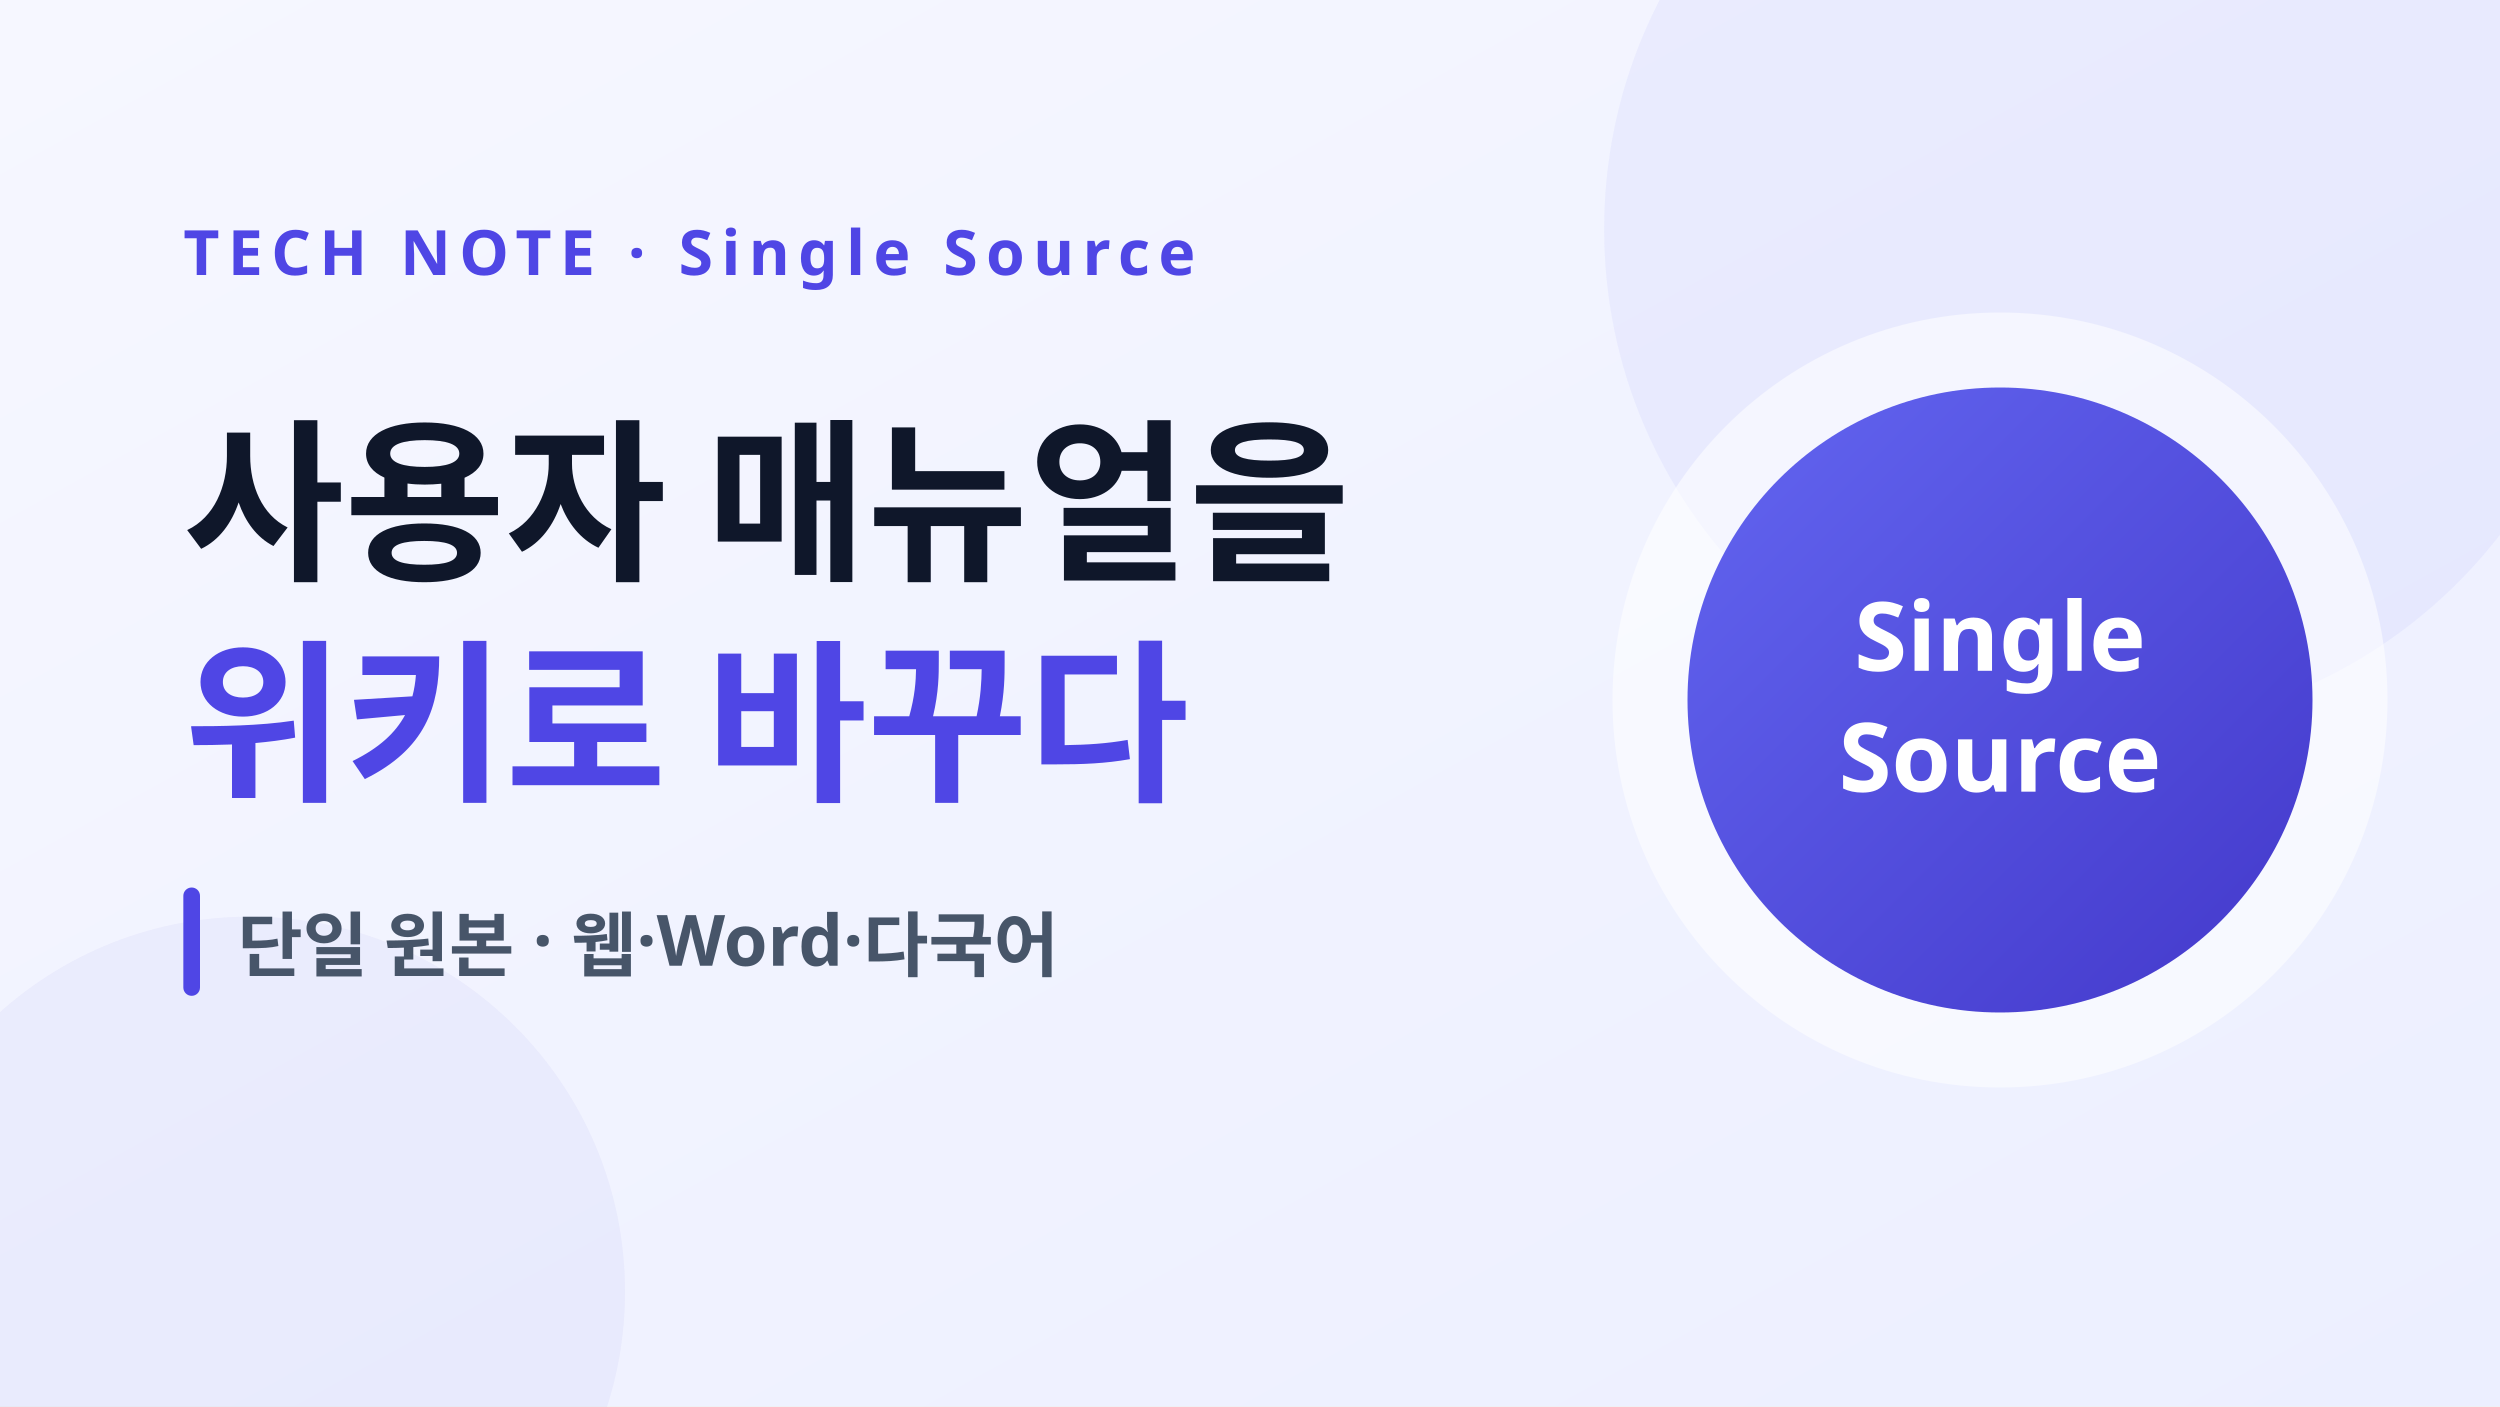
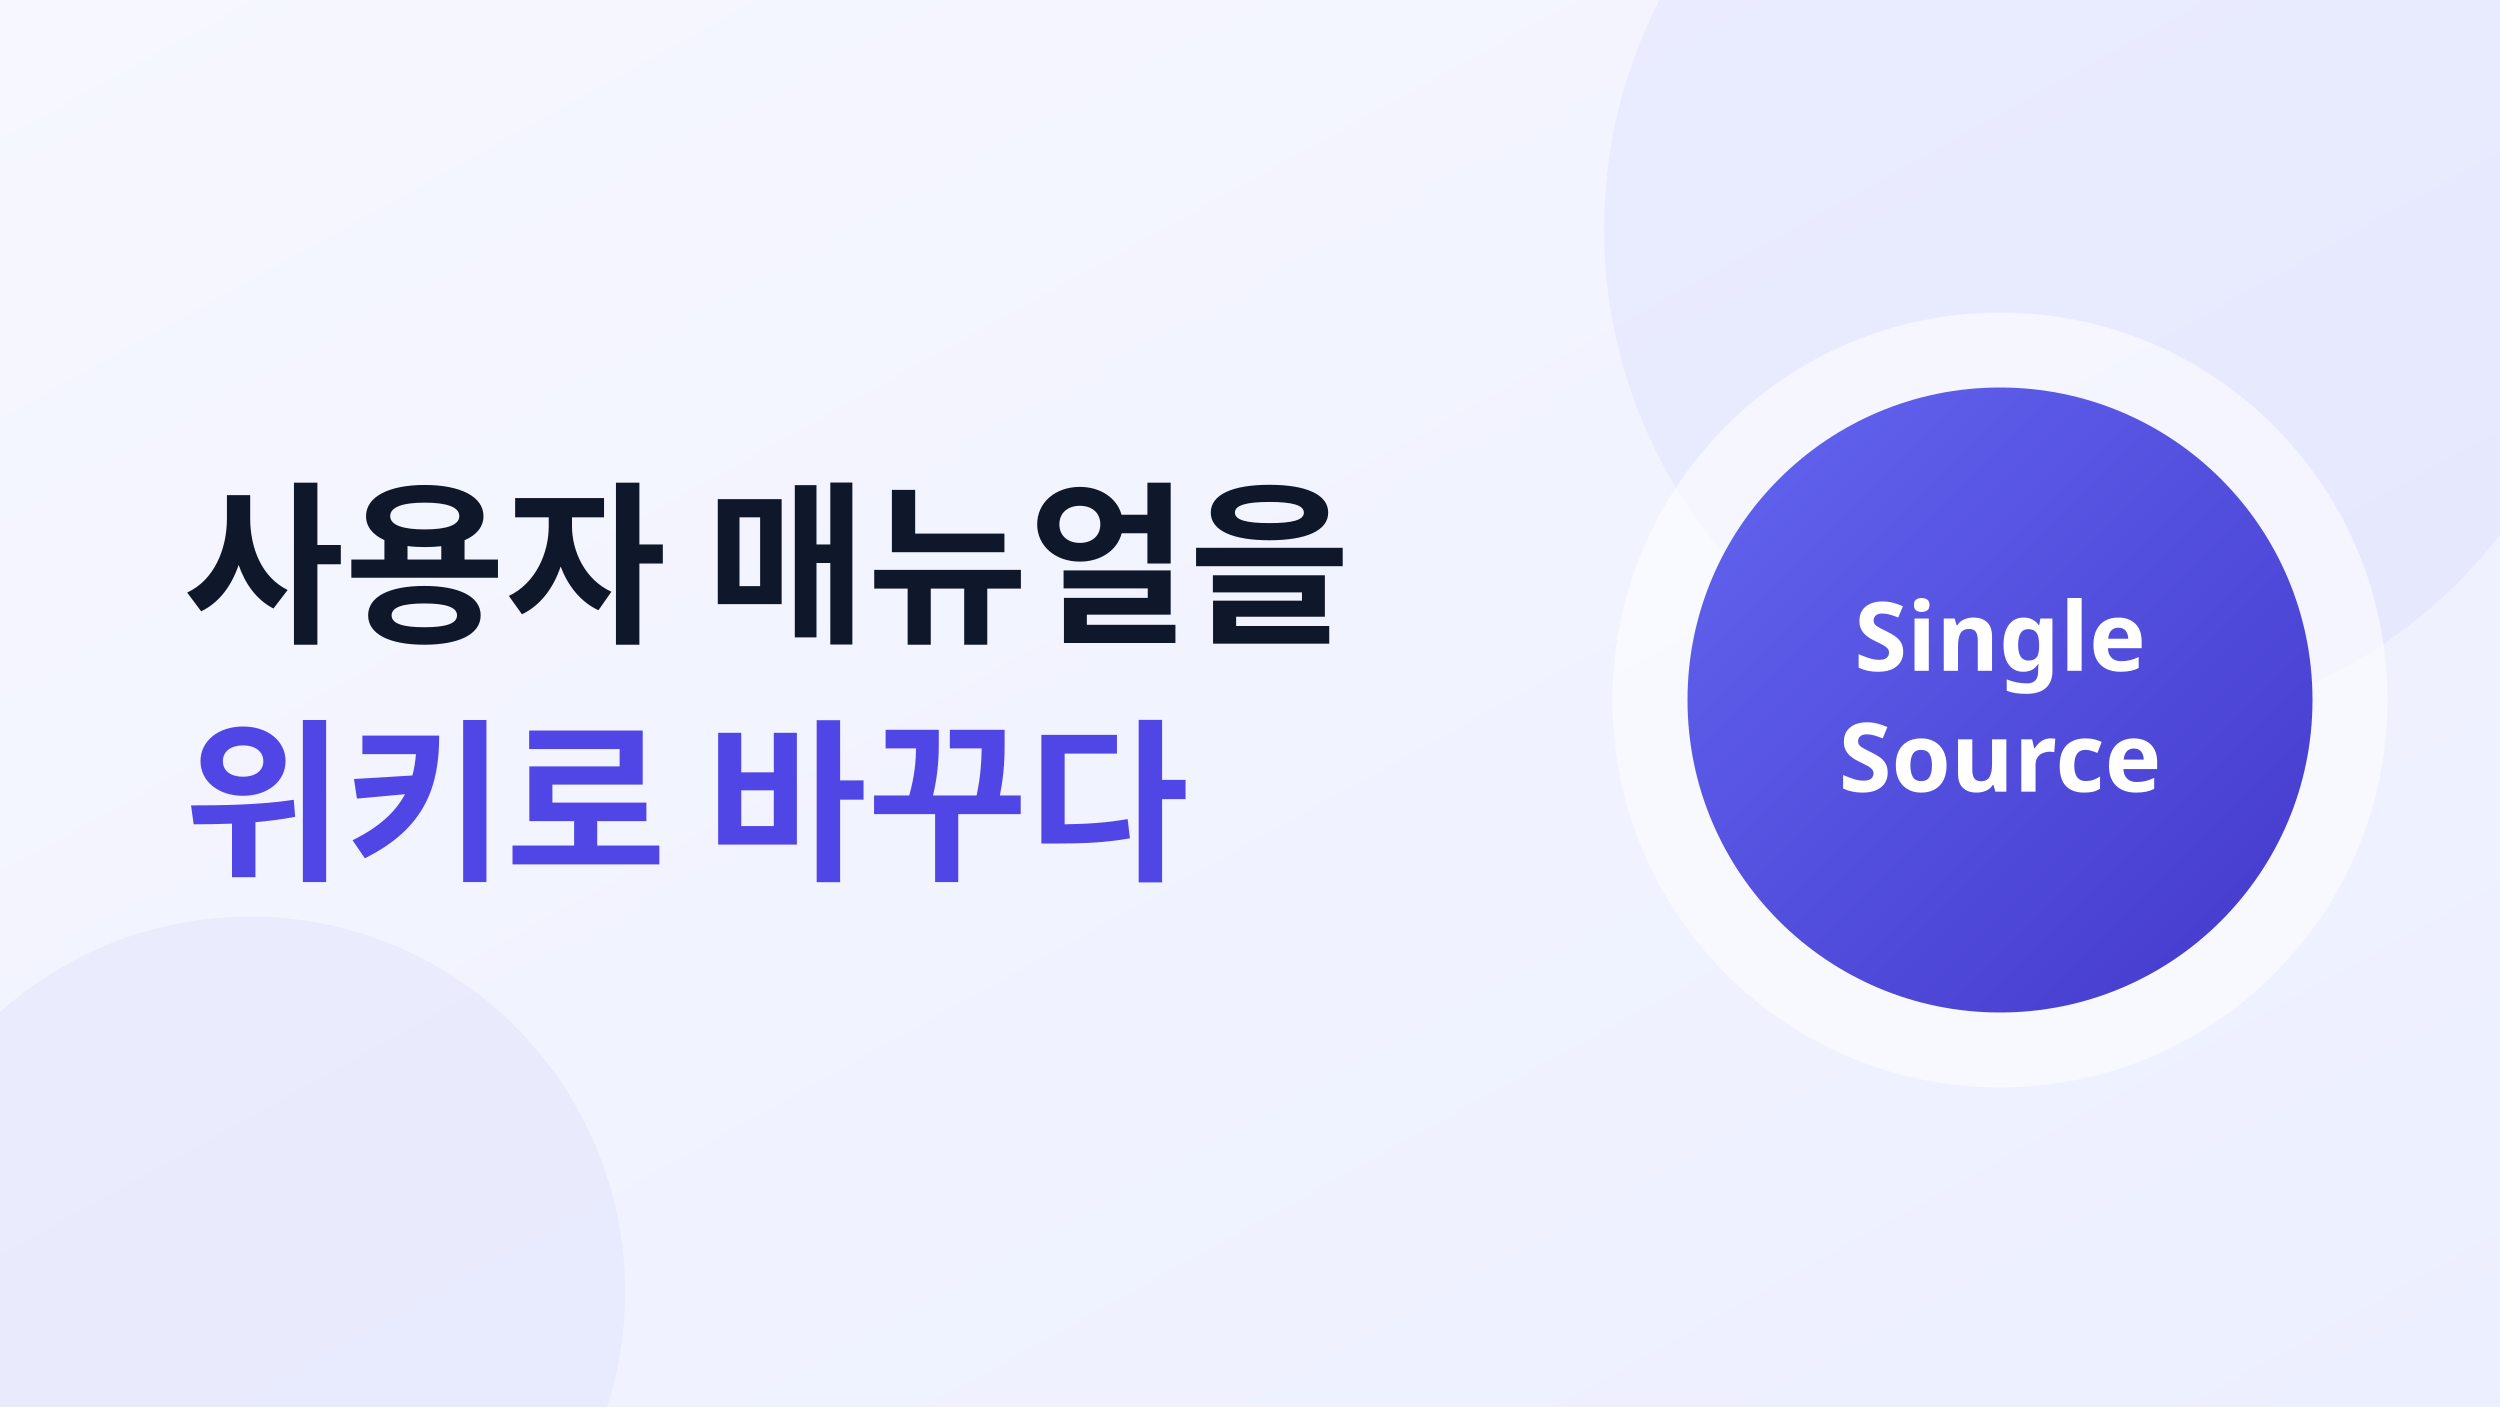
<svg xmlns="http://www.w3.org/2000/svg" viewBox="0 0 1200 675" role="img" aria-label="TECH NOTE · Single Source — 사용자 매뉴얼을 위키로 바꾸다">
  <defs>
    <linearGradient id="bg" x1="0" y1="0" x2="1" y2="1">
      <stop offset="0" stop-color="#f6f7ff" />
      <stop offset="1" stop-color="#ecefff" />
    </linearGradient>
    <linearGradient id="badge" x1="0" y1="0" x2="1" y2="1">
      <stop offset="0" stop-color="#6366f1" />
      <stop offset="1" stop-color="#4338ca" />
    </linearGradient>
  </defs>
  <rect width="1200" height="675" fill="url(#bg)" />
  <circle cx="1010" cy="110" r="240" fill="#6366f1" opacity="0.07" />
  <circle cx="120" cy="620" r="180" fill="#4338ca" opacity="0.05" />
-   <text x="88" y="132" font-family="Pretendard,'Pretendard Variable','Malgun Gothic','Apple SD Gothic Neo','Noto Sans KR',sans-serif" font-size="30" font-weight="700" letter-spacing="4" fill="#4f46e5">TECH NOTE · Single Source</text>
-   <text x="88" y="272" font-family="Pretendard,'Pretendard Variable','Malgun Gothic','Apple SD Gothic Neo','Noto Sans KR',sans-serif" font-size="84" font-weight="800" fill="#0f172a">사용자 매뉴얼을</text>
-   <text x="88" y="378" font-family="Pretendard,'Pretendard Variable','Malgun Gothic','Apple SD Gothic Neo','Noto Sans KR',sans-serif" font-size="84" font-weight="800" fill="#4f46e5">위키로 바꾸다</text>
-   <rect x="88" y="426" width="8" height="52" rx="4" fill="#4f46e5" />
-   <text x="114" y="466" font-family="Pretendard,'Pretendard Variable','Malgun Gothic','Apple SD Gothic Neo','Noto Sans KR',sans-serif" font-size="34" font-weight="600" fill="#475569">단일 원본 · 웹·Word·다국어</text>
+   <text x="88" y="302" font-family="Pretendard,'Pretendard Variable','Malgun Gothic','Apple SD Gothic Neo','Noto Sans KR',sans-serif" font-size="84" font-weight="800" fill="#0f172a">사용자 매뉴얼을</text>
+   <text x="88" y="416" font-family="Pretendard,'Pretendard Variable','Malgun Gothic','Apple SD Gothic Neo','Noto Sans KR',sans-serif" font-size="84" font-weight="800" fill="#4f46e5">위키로 바꾸다</text>
  <circle cx="960" cy="336" r="186" fill="#ffffff" opacity="0.55" />
  <circle cx="960" cy="336" r="150" fill="url(#badge)" />
  <text x="960" y="322" text-anchor="middle" font-family="Pretendard,'Pretendard Variable','Malgun Gothic','Apple SD Gothic Neo','Noto Sans KR',sans-serif" font-size="46" font-weight="800" fill="#ffffff">Single</text>
  <text x="960" y="380" text-anchor="middle" font-family="Pretendard,'Pretendard Variable','Malgun Gothic','Apple SD Gothic Neo','Noto Sans KR',sans-serif" font-size="46" font-weight="800" fill="#ffffff">Source</text>
</svg>
